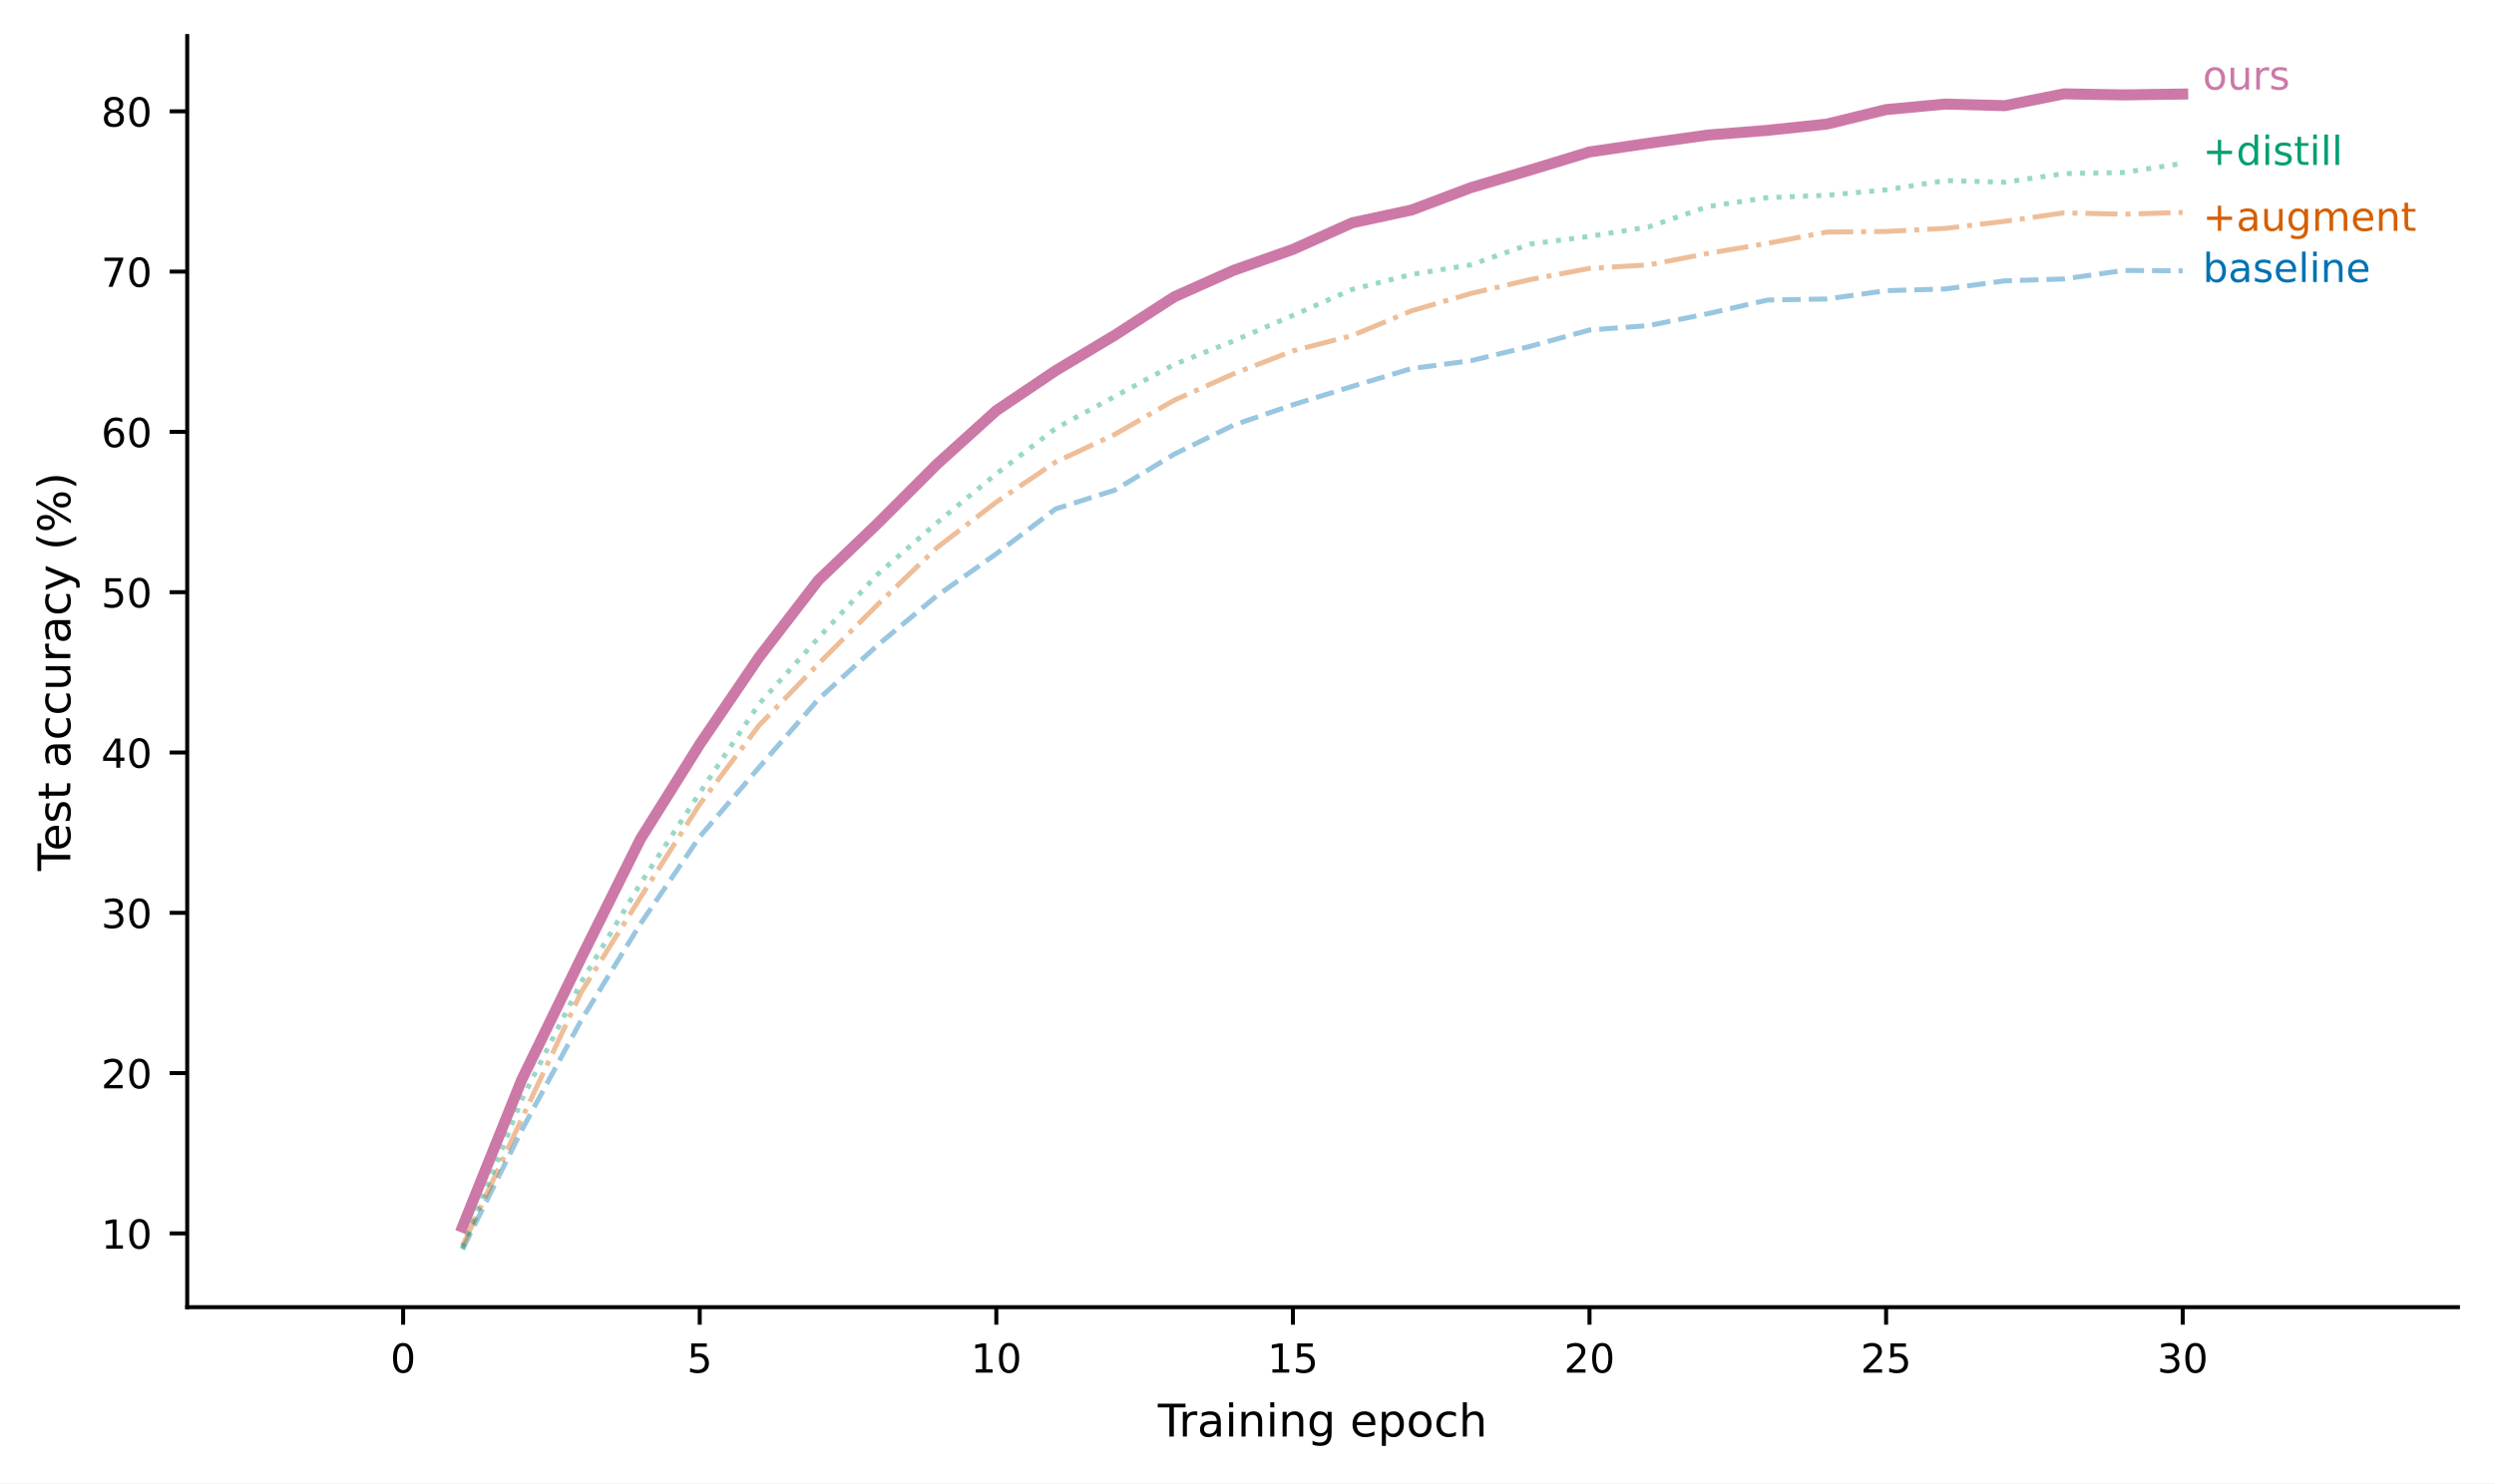
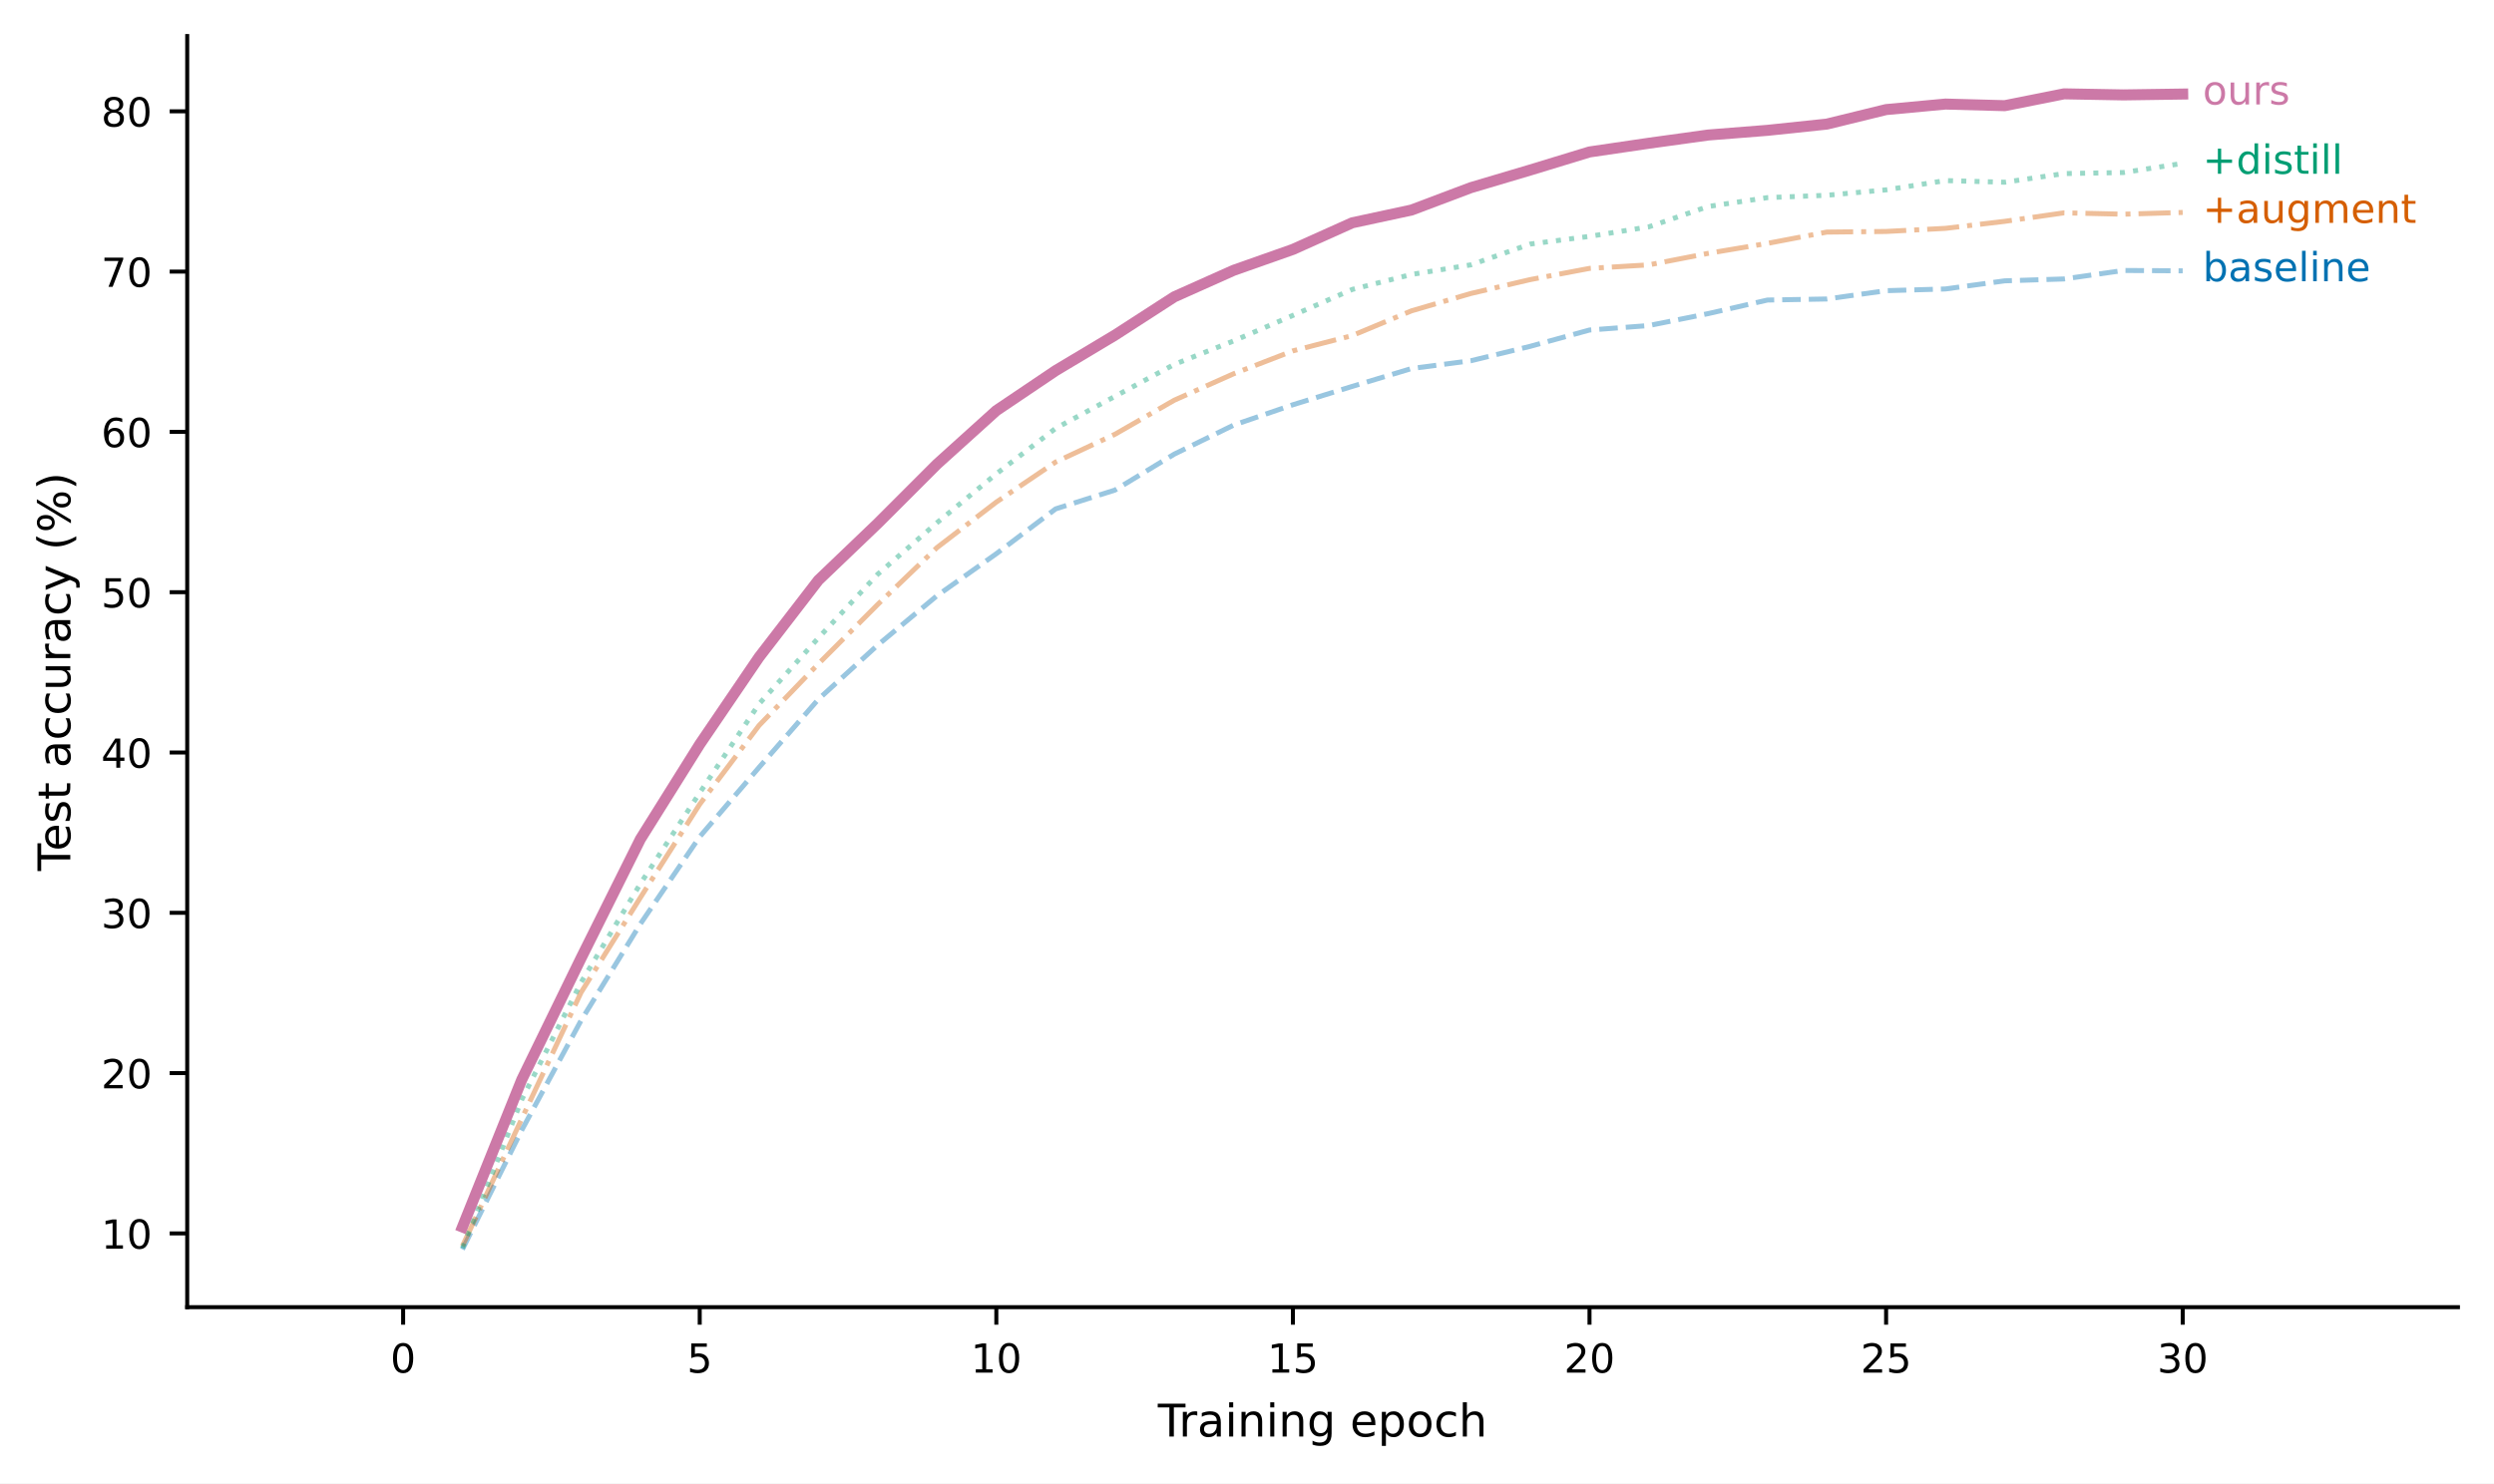
<svg xmlns="http://www.w3.org/2000/svg" xmlns:xlink="http://www.w3.org/1999/xlink" width="497.978pt" height="296.279pt" viewBox="0 0 497.978 296.279" version="1.1" role="img" aria-labelledby="title-bfec33b385a0e501" aria-describedby="description-bfec33b385a0e501">
  <defs>
    <style type="text/css">*{stroke-linejoin: round; stroke-linecap: butt}</style>
  </defs>
  <g id="figure_1">
    <g id="patch_1">
      <path d="M 0 296.279 L 497.978 296.279 L 497.978 0 L 0 0 z " style="fill: #ffffff" />
    </g>
    <g id="axes_1">
      <g id="patch_2">
        <path d="M 37.38 261.078 L 490.778 261.078 L 490.778 7.2 L 37.38 7.2 z " style="fill: #ffffff" />
      </g>
      <g id="line2d_1">
        <path d="M 92.337 249.538 L 104.182 225.713 L 116.026 203.814 L 127.87 184.526 L 139.714 167.119 L 151.559 153.272 L 163.403 139.668 L 175.247 128.848 L 187.091 118.98 L 198.936 110.594 L 210.78 101.639 L 222.624 97.88 L 234.468 90.701 L 246.313 84.909 L 258.157 80.84 L 270.001 77.174 L 281.845 73.605 L 293.69 72.052 L 305.534 69.172 L 317.378 65.914 L 329.222 65.024 L 341.067 62.639 L 352.911 59.928 L 364.755 59.716 L 376.599 58.057 L 388.444 57.715 L 400.288 56.092 L 412.132 55.716 L 423.976 54.02 L 435.821 54.092 " clip-path="url(#pa1f550fc6b)" style="fill: none; stroke-dasharray: 3.7,1.6; stroke-dashoffset: 0; stroke: #0072b2; stroke-opacity: 0.4" />
      </g>
      <g id="line2d_2">
        <path d="M 92.337 248.861 L 104.182 223.443 L 116.026 198.208 L 127.87 179.263 L 139.714 160.626 L 151.559 144.9 L 163.403 132.596 L 175.247 120.734 L 187.091 109.365 L 198.936 100.28 L 210.78 92.279 L 222.624 86.736 L 234.468 79.932 L 246.313 74.652 L 258.157 70.077 L 270.001 67.021 L 281.845 62.081 L 293.69 58.616 L 305.534 55.844 L 317.378 53.605 L 329.222 52.903 L 341.067 50.602 L 352.911 48.608 L 364.755 46.355 L 376.599 46.23 L 388.444 45.609 L 400.288 44.208 L 412.132 42.51 L 423.976 42.78 L 435.821 42.433 " clip-path="url(#pa1f550fc6b)" style="fill: none; stroke-dasharray: 6.4,1.6,1,1.6; stroke-dashoffset: 0; stroke: #d55e00; stroke-opacity: 0.4" />
      </g>
      <g id="line2d_3">
        <path d="M 92.337 249.294 L 104.182 219.618 L 116.026 196.204 L 127.87 176.491 L 139.714 158.348 L 151.559 140.599 L 163.403 127.417 L 175.247 114.693 L 187.091 104.396 L 198.936 94.632 L 210.78 85.555 L 222.624 79.162 L 234.468 72.781 L 246.313 68.089 L 258.157 62.992 L 270.001 57.81 L 281.845 54.813 L 293.69 52.897 L 305.534 48.748 L 317.378 47.209 L 329.222 45.309 L 341.067 41.243 L 352.911 39.472 L 364.755 39.004 L 376.599 37.921 L 388.444 36.067 L 400.288 36.395 L 412.132 34.667 L 423.976 34.459 L 435.821 32.627 " clip-path="url(#pa1f550fc6b)" style="fill: none; stroke-dasharray: 1,1.65; stroke-dashoffset: 0; stroke: #009e73; stroke-opacity: 0.4" />
      </g>
      <g id="matplotlib.axis_1">
        <g id="xtick_1">
          <g id="line2d_4">
            <defs>
              <path id="mc39af5f708" d="M 0 0 L 0 3.5 " style="stroke: #000000; stroke-width: 0.8" />
            </defs>
            <g>
              <use xlink:href="#mc39af5f708" x="80.493" y="261.078" style="stroke: #000000; stroke-width: 0.8" />
            </g>
          </g>
          <g id="text_1">
            <g transform="translate(77.94807 274.156) scale(0.08 -0.08)">
              <defs>
                <path id="DejaVuSans-13" d="M 2034 4250 Q 1547 4250 1301 3770 Q 1056 3291 1056 2328 Q 1056 1369 1301 889 Q 1547 409 2034 409 Q 2525 409 2770 889 Q 3016 1369 3016 2328 Q 3016 3291 2770 3770 Q 2525 4250 2034 4250 z M 2034 4750 Q 2819 4750 3233 4129 Q 3647 3509 3647 2328 Q 3647 1150 3233 529 Q 2819 -91 2034 -91 Q 1250 -91 836 529 Q 422 1150 422 2328 Q 422 3509 836 4129 Q 1250 4750 2034 4750 z " transform="scale(0.015625)" />
              </defs>
              <use xlink:href="#DejaVuSans-13" />
            </g>
          </g>
        </g>
        <g id="xtick_2">
          <g id="line2d_5">
            <g>
              <use xlink:href="#mc39af5f708" x="139.714" y="261.078" style="stroke: #000000; stroke-width: 0.8" />
            </g>
          </g>
          <g id="text_2">
            <g transform="translate(137.1693 274.156) scale(0.08 -0.08)">
              <defs>
                <path id="DejaVuSans-18" d="M 691 4666 L 3169 4666 L 3169 4134 L 1269 4134 L 1269 2991 Q 1406 3038 1543 3061 Q 1681 3084 1819 3084 Q 2600 3084 3056 2656 Q 3513 2228 3513 1497 Q 3513 744 3044 326 Q 2575 -91 1722 -91 Q 1428 -91 1123 -41 Q 819 9 494 109 L 494 744 Q 775 591 1075 516 Q 1375 441 1709 441 Q 2250 441 2565 725 Q 2881 1009 2881 1497 Q 2881 1984 2565 2268 Q 2250 2553 1709 2553 Q 1456 2553 1204 2497 Q 953 2441 691 2322 L 691 4666 z " transform="scale(0.015625)" />
              </defs>
              <use xlink:href="#DejaVuSans-18" />
            </g>
          </g>
        </g>
        <g id="xtick_3">
          <g id="line2d_6">
            <g>
              <use xlink:href="#mc39af5f708" x="198.936" y="261.078" style="stroke: #000000; stroke-width: 0.8" />
            </g>
          </g>
          <g id="text_3">
            <g transform="translate(193.8456 274.156) scale(0.08 -0.08)">
              <defs>
                <path id="DejaVuSans-14" d="M 794 531 L 1825 531 L 1825 4091 L 703 3866 L 703 4441 L 1819 4666 L 2450 4666 L 2450 531 L 3481 531 L 3481 0 L 794 0 L 794 531 z " transform="scale(0.015625)" />
              </defs>
              <use xlink:href="#DejaVuSans-14" />
              <use xlink:href="#DejaVuSans-13" transform="translate(63.625 0)" />
            </g>
          </g>
        </g>
        <g id="xtick_4">
          <g id="line2d_7">
            <g>
              <use xlink:href="#mc39af5f708" x="258.157" y="261.078" style="stroke: #000000; stroke-width: 0.8" />
            </g>
          </g>
          <g id="text_4">
            <g transform="translate(253.0668 274.156) scale(0.08 -0.08)">
              <use xlink:href="#DejaVuSans-14" />
              <use xlink:href="#DejaVuSans-18" transform="translate(63.625 0)" />
            </g>
          </g>
        </g>
        <g id="xtick_5">
          <g id="line2d_8">
            <g>
              <use xlink:href="#mc39af5f708" x="317.378" y="261.078" style="stroke: #000000; stroke-width: 0.8" />
            </g>
          </g>
          <g id="text_5">
            <g transform="translate(312.2881 274.156) scale(0.08 -0.08)">
              <defs>
                <path id="DejaVuSans-15" d="M 1228 531 L 3431 531 L 3431 0 L 469 0 L 469 531 Q 828 903 1448 1529 Q 2069 2156 2228 2338 Q 2531 2678 2651 2914 Q 2772 3150 2772 3378 Q 2772 3750 2511 3984 Q 2250 4219 1831 4219 Q 1534 4219 1204 4116 Q 875 4013 500 3803 L 500 4441 Q 881 4594 1212 4672 Q 1544 4750 1819 4750 Q 2544 4750 2975 4387 Q 3406 4025 3406 3419 Q 3406 3131 3298 2873 Q 3191 2616 2906 2266 Q 2828 2175 2409 1742 Q 1991 1309 1228 531 z " transform="scale(0.015625)" />
              </defs>
              <use xlink:href="#DejaVuSans-15" />
              <use xlink:href="#DejaVuSans-13" transform="translate(63.625 0)" />
            </g>
          </g>
        </g>
        <g id="xtick_6">
          <g id="line2d_9">
            <g>
              <use xlink:href="#mc39af5f708" x="376.599" y="261.078" style="stroke: #000000; stroke-width: 0.8" />
            </g>
          </g>
          <g id="text_6">
            <g transform="translate(371.5093 274.156) scale(0.08 -0.08)">
              <use xlink:href="#DejaVuSans-15" />
              <use xlink:href="#DejaVuSans-18" transform="translate(63.625 0)" />
            </g>
          </g>
        </g>
        <g id="xtick_7">
          <g id="line2d_10">
            <g>
              <use xlink:href="#mc39af5f708" x="435.821" y="261.078" style="stroke: #000000; stroke-width: 0.8" />
            </g>
          </g>
          <g id="text_7">
            <g transform="translate(430.7306 274.156) scale(0.08 -0.08)">
              <defs>
                <path id="DejaVuSans-16" d="M 2597 2516 Q 3050 2419 3304 2112 Q 3559 1806 3559 1356 Q 3559 666 3084 287 Q 2609 -91 1734 -91 Q 1441 -91 1130 -33 Q 819 25 488 141 L 488 750 Q 750 597 1062 519 Q 1375 441 1716 441 Q 2309 441 2620 675 Q 2931 909 2931 1356 Q 2931 1769 2642 2001 Q 2353 2234 1838 2234 L 1294 2234 L 1294 2753 L 1863 2753 Q 2328 2753 2575 2939 Q 2822 3125 2822 3475 Q 2822 3834 2567 4026 Q 2313 4219 1838 4219 Q 1578 4219 1281 4162 Q 984 4106 628 3988 L 628 4550 Q 988 4650 1302 4700 Q 1616 4750 1894 4750 Q 2613 4750 3031 4423 Q 3450 4097 3450 3541 Q 3450 3153 3228 2886 Q 3006 2619 2597 2516 z " transform="scale(0.015625)" />
              </defs>
              <use xlink:href="#DejaVuSans-16" />
              <use xlink:href="#DejaVuSans-13" transform="translate(63.625 0)" />
            </g>
          </g>
        </g>
        <g id="text_8">
          <g transform="translate(231.1882 286.9165) scale(0.09 -0.09)">
            <defs>
              <path id="DejaVuSans-37" d="M -19 4666 L 3928 4666 L 3928 4134 L 2272 4134 L 2272 0 L 1638 0 L 1638 4134 L -19 4134 L -19 4666 z " transform="scale(0.015625)" />
              <path id="DejaVuSans-55" d="M 2631 2963 Q 2534 3019 2420 3045 Q 2306 3072 2169 3072 Q 1681 3072 1420 2755 Q 1159 2438 1159 1844 L 1159 0 L 581 0 L 581 3500 L 1159 3500 L 1159 2956 Q 1341 3275 1631 3429 Q 1922 3584 2338 3584 Q 2397 3584 2469 3576 Q 2541 3569 2628 3553 L 2631 2963 z " transform="scale(0.015625)" />
              <path id="DejaVuSans-44" d="M 2194 1759 Q 1497 1759 1228 1600 Q 959 1441 959 1056 Q 959 750 1161 570 Q 1363 391 1709 391 Q 2188 391 2477 730 Q 2766 1069 2766 1631 L 2766 1759 L 2194 1759 z M 3341 1997 L 3341 0 L 2766 0 L 2766 531 Q 2569 213 2275 61 Q 1981 -91 1556 -91 Q 1019 -91 701 211 Q 384 513 384 1019 Q 384 1609 779 1909 Q 1175 2209 1959 2209 L 2766 2209 L 2766 2266 Q 2766 2663 2505 2880 Q 2244 3097 1772 3097 Q 1472 3097 1187 3025 Q 903 2953 641 2809 L 641 3341 Q 956 3463 1253 3523 Q 1550 3584 1831 3584 Q 2591 3584 2966 3190 Q 3341 2797 3341 1997 z " transform="scale(0.015625)" />
              <path id="DejaVuSans-4c" d="M 603 3500 L 1178 3500 L 1178 0 L 603 0 L 603 3500 z M 603 4863 L 1178 4863 L 1178 4134 L 603 4134 L 603 4863 z " transform="scale(0.015625)" />
              <path id="DejaVuSans-51" d="M 3513 2113 L 3513 0 L 2938 0 L 2938 2094 Q 2938 2591 2744 2837 Q 2550 3084 2163 3084 Q 1697 3084 1428 2787 Q 1159 2491 1159 1978 L 1159 0 L 581 0 L 581 3500 L 1159 3500 L 1159 2956 Q 1366 3272 1645 3428 Q 1925 3584 2291 3584 Q 2894 3584 3203 3211 Q 3513 2838 3513 2113 z " transform="scale(0.015625)" />
              <path id="DejaVuSans-4a" d="M 2906 1791 Q 2906 2416 2648 2759 Q 2391 3103 1925 3103 Q 1463 3103 1205 2759 Q 947 2416 947 1791 Q 947 1169 1205 825 Q 1463 481 1925 481 Q 2391 481 2648 825 Q 2906 1169 2906 1791 z M 3481 434 Q 3481 -459 3084 -895 Q 2688 -1331 1869 -1331 Q 1566 -1331 1297 -1286 Q 1028 -1241 775 -1147 L 775 -588 Q 1028 -725 1275 -790 Q 1522 -856 1778 -856 Q 2344 -856 2625 -561 Q 2906 -266 2906 331 L 2906 616 Q 2728 306 2450 153 Q 2172 0 1784 0 Q 1141 0 747 490 Q 353 981 353 1791 Q 353 2603 747 3093 Q 1141 3584 1784 3584 Q 2172 3584 2450 3431 Q 2728 3278 2906 2969 L 2906 3500 L 3481 3500 L 3481 434 z " transform="scale(0.015625)" />
              <path id="DejaVuSans-3" transform="scale(0.015625)" />
              <path id="DejaVuSans-48" d="M 3597 1894 L 3597 1613 L 953 1613 Q 991 1019 1311 708 Q 1631 397 2203 397 Q 2534 397 2845 478 Q 3156 559 3463 722 L 3463 178 Q 3153 47 2828 -22 Q 2503 -91 2169 -91 Q 1331 -91 842 396 Q 353 884 353 1716 Q 353 2575 817 3079 Q 1281 3584 2069 3584 Q 2775 3584 3186 3129 Q 3597 2675 3597 1894 z M 3022 2063 Q 3016 2534 2758 2815 Q 2500 3097 2075 3097 Q 1594 3097 1305 2825 Q 1016 2553 972 2059 L 3022 2063 z " transform="scale(0.015625)" />
              <path id="DejaVuSans-53" d="M 1159 525 L 1159 -1331 L 581 -1331 L 581 3500 L 1159 3500 L 1159 2969 Q 1341 3281 1617 3432 Q 1894 3584 2278 3584 Q 2916 3584 3314 3078 Q 3713 2572 3713 1747 Q 3713 922 3314 415 Q 2916 -91 2278 -91 Q 1894 -91 1617 61 Q 1341 213 1159 525 z M 3116 1747 Q 3116 2381 2855 2742 Q 2594 3103 2138 3103 Q 1681 3103 1420 2742 Q 1159 2381 1159 1747 Q 1159 1113 1420 752 Q 1681 391 2138 391 Q 2594 391 2855 752 Q 3116 1113 3116 1747 z " transform="scale(0.015625)" />
              <path id="DejaVuSans-52" d="M 1959 3097 Q 1497 3097 1228 2736 Q 959 2375 959 1747 Q 959 1119 1226 758 Q 1494 397 1959 397 Q 2419 397 2687 759 Q 2956 1122 2956 1747 Q 2956 2369 2687 2733 Q 2419 3097 1959 3097 z M 1959 3584 Q 2709 3584 3137 3096 Q 3566 2609 3566 1747 Q 3566 888 3137 398 Q 2709 -91 1959 -91 Q 1206 -91 779 398 Q 353 888 353 1747 Q 353 2609 779 3096 Q 1206 3584 1959 3584 z " transform="scale(0.015625)" />
              <path id="DejaVuSans-46" d="M 3122 3366 L 3122 2828 Q 2878 2963 2633 3030 Q 2388 3097 2138 3097 Q 1578 3097 1268 2742 Q 959 2388 959 1747 Q 959 1106 1268 751 Q 1578 397 2138 397 Q 2388 397 2633 464 Q 2878 531 3122 666 L 3122 134 Q 2881 22 2623 -34 Q 2366 -91 2075 -91 Q 1284 -91 818 406 Q 353 903 353 1747 Q 353 2603 823 3093 Q 1294 3584 2113 3584 Q 2378 3584 2631 3529 Q 2884 3475 3122 3366 z " transform="scale(0.015625)" />
              <path id="DejaVuSans-4b" d="M 3513 2113 L 3513 0 L 2938 0 L 2938 2094 Q 2938 2591 2744 2837 Q 2550 3084 2163 3084 Q 1697 3084 1428 2787 Q 1159 2491 1159 1978 L 1159 0 L 581 0 L 581 4863 L 1159 4863 L 1159 2956 Q 1366 3272 1645 3428 Q 1925 3584 2291 3584 Q 2894 3584 3203 3211 Q 3513 2838 3513 2113 z " transform="scale(0.015625)" />
            </defs>
            <use xlink:href="#DejaVuSans-37" />
            <use xlink:href="#DejaVuSans-55" transform="translate(46.375 0)" />
            <use xlink:href="#DejaVuSans-44" transform="translate(87.48438 0)" />
            <use xlink:href="#DejaVuSans-4c" transform="translate(148.7656 0)" />
            <use xlink:href="#DejaVuSans-51" transform="translate(176.5469 0)" />
            <use xlink:href="#DejaVuSans-4c" transform="translate(239.9219 0)" />
            <use xlink:href="#DejaVuSans-51" transform="translate(267.7031 0)" />
            <use xlink:href="#DejaVuSans-4a" transform="translate(331.0781 0)" />
            <use xlink:href="#DejaVuSans-3" transform="translate(394.5625 0)" />
            <use xlink:href="#DejaVuSans-48" transform="translate(426.3438 0)" />
            <use xlink:href="#DejaVuSans-53" transform="translate(487.875 0)" />
            <use xlink:href="#DejaVuSans-52" transform="translate(551.3594 0)" />
            <use xlink:href="#DejaVuSans-46" transform="translate(612.5469 0)" />
            <use xlink:href="#DejaVuSans-4b" transform="translate(667.5312 0)" />
          </g>
        </g>
      </g>
      <g id="matplotlib.axis_2">
        <g id="ytick_1">
          <g id="line2d_11">
            <defs>
              <path id="md7b678db73" d="M 0 0 L -3.5 0 " style="stroke: #000000; stroke-width: 0.8" />
            </defs>
            <g>
              <use xlink:href="#md7b678db73" x="37.38" y="246.349" style="stroke: #000000; stroke-width: 0.8" />
            </g>
          </g>
          <g id="text_9">
            <g transform="translate(20.2 249.3882) scale(0.08 -0.08)">
              <use xlink:href="#DejaVuSans-14" />
              <use xlink:href="#DejaVuSans-13" transform="translate(63.625 0)" />
            </g>
          </g>
        </g>
        <g id="ytick_2">
          <g id="line2d_12">
            <g>
              <use xlink:href="#md7b678db73" x="37.38" y="214.333" style="stroke: #000000; stroke-width: 0.8" />
            </g>
          </g>
          <g id="text_10">
            <g transform="translate(20.2 217.3716) scale(0.08 -0.08)">
              <use xlink:href="#DejaVuSans-15" />
              <use xlink:href="#DejaVuSans-13" transform="translate(63.625 0)" />
            </g>
          </g>
        </g>
        <g id="ytick_3">
          <g id="line2d_13">
            <g>
              <use xlink:href="#md7b678db73" x="37.38" y="182.316" style="stroke: #000000; stroke-width: 0.8" />
            </g>
          </g>
          <g id="text_11">
            <g transform="translate(20.2 185.355) scale(0.08 -0.08)">
              <use xlink:href="#DejaVuSans-16" />
              <use xlink:href="#DejaVuSans-13" transform="translate(63.625 0)" />
            </g>
          </g>
        </g>
        <g id="ytick_4">
          <g id="line2d_14">
            <g>
              <use xlink:href="#md7b678db73" x="37.38" y="150.299" style="stroke: #000000; stroke-width: 0.8" />
            </g>
          </g>
          <g id="text_12">
            <g transform="translate(20.2 153.3384) scale(0.08 -0.08)">
              <defs>
                <path id="DejaVuSans-17" d="M 2419 4116 L 825 1625 L 2419 1625 L 2419 4116 z M 2253 4666 L 3047 4666 L 3047 1625 L 3713 1625 L 3713 1100 L 3047 1100 L 3047 0 L 2419 0 L 2419 1100 L 313 1100 L 313 1709 L 2253 4666 z " transform="scale(0.015625)" />
              </defs>
              <use xlink:href="#DejaVuSans-17" />
              <use xlink:href="#DejaVuSans-13" transform="translate(63.625 0)" />
            </g>
          </g>
        </g>
        <g id="ytick_5">
          <g id="line2d_15">
            <g>
              <use xlink:href="#md7b678db73" x="37.38" y="118.283" style="stroke: #000000; stroke-width: 0.8" />
            </g>
          </g>
          <g id="text_13">
            <g transform="translate(20.2 121.3218) scale(0.08 -0.08)">
              <use xlink:href="#DejaVuSans-18" />
              <use xlink:href="#DejaVuSans-13" transform="translate(63.625 0)" />
            </g>
          </g>
        </g>
        <g id="ytick_6">
          <g id="line2d_16">
            <g>
              <use xlink:href="#md7b678db73" x="37.38" y="86.266" style="stroke: #000000; stroke-width: 0.8" />
            </g>
          </g>
          <g id="text_14">
            <g transform="translate(20.2 89.30518) scale(0.08 -0.08)">
              <defs>
                <path id="DejaVuSans-19" d="M 2113 2584 Q 1688 2584 1439 2293 Q 1191 2003 1191 1497 Q 1191 994 1439 701 Q 1688 409 2113 409 Q 2538 409 2786 701 Q 3034 994 3034 1497 Q 3034 2003 2786 2293 Q 2538 2584 2113 2584 z M 3366 4563 L 3366 3988 Q 3128 4100 2886 4159 Q 2644 4219 2406 4219 Q 1781 4219 1451 3797 Q 1122 3375 1075 2522 Q 1259 2794 1537 2939 Q 1816 3084 2150 3084 Q 2853 3084 3261 2657 Q 3669 2231 3669 1497 Q 3669 778 3244 343 Q 2819 -91 2113 -91 Q 1303 -91 875 529 Q 447 1150 447 2328 Q 447 3434 972 4092 Q 1497 4750 2381 4750 Q 2619 4750 2861 4703 Q 3103 4656 3366 4563 z " transform="scale(0.015625)" />
              </defs>
              <use xlink:href="#DejaVuSans-19" />
              <use xlink:href="#DejaVuSans-13" transform="translate(63.625 0)" />
            </g>
          </g>
        </g>
        <g id="ytick_7">
          <g id="line2d_17">
            <g>
              <use xlink:href="#md7b678db73" x="37.38" y="54.25" style="stroke: #000000; stroke-width: 0.8" />
            </g>
          </g>
          <g id="text_15">
            <g transform="translate(20.2 57.28858) scale(0.08 -0.08)">
              <defs>
                <path id="DejaVuSans-1a" d="M 525 4666 L 3525 4666 L 3525 4397 L 1831 0 L 1172 0 L 2766 4134 L 525 4134 L 525 4666 z " transform="scale(0.015625)" />
              </defs>
              <use xlink:href="#DejaVuSans-1a" />
              <use xlink:href="#DejaVuSans-13" transform="translate(63.625 0)" />
            </g>
          </g>
        </g>
        <g id="ytick_8">
          <g id="line2d_18">
            <g>
              <use xlink:href="#md7b678db73" x="37.38" y="22.233" style="stroke: #000000; stroke-width: 0.8" />
            </g>
          </g>
          <g id="text_16">
            <g transform="translate(20.2 25.27198) scale(0.08 -0.08)">
              <defs>
                <path id="DejaVuSans-1b" d="M 2034 2216 Q 1584 2216 1326 1975 Q 1069 1734 1069 1313 Q 1069 891 1326 650 Q 1584 409 2034 409 Q 2484 409 2743 651 Q 3003 894 3003 1313 Q 3003 1734 2745 1975 Q 2488 2216 2034 2216 z M 1403 2484 Q 997 2584 770 2862 Q 544 3141 544 3541 Q 544 4100 942 4425 Q 1341 4750 2034 4750 Q 2731 4750 3128 4425 Q 3525 4100 3525 3541 Q 3525 3141 3298 2862 Q 3072 2584 2669 2484 Q 3125 2378 3379 2068 Q 3634 1759 3634 1313 Q 3634 634 3220 271 Q 2806 -91 2034 -91 Q 1263 -91 848 271 Q 434 634 434 1313 Q 434 1759 690 2068 Q 947 2378 1403 2484 z M 1172 3481 Q 1172 3119 1398 2916 Q 1625 2713 2034 2713 Q 2441 2713 2670 2916 Q 2900 3119 2900 3481 Q 2900 3844 2670 4047 Q 2441 4250 2034 4250 Q 1625 4250 1398 4047 Q 1172 3844 1172 3481 z " transform="scale(0.015625)" />
              </defs>
              <use xlink:href="#DejaVuSans-1b" />
              <use xlink:href="#DejaVuSans-13" transform="translate(63.625 0)" />
            </g>
          </g>
        </g>
        <g id="text_17">
          <g transform="translate(14.03789 173.9513) rotate(-90) scale(0.09 -0.09)">
            <defs>
              <path id="DejaVuSans-56" d="M 2834 3397 L 2834 2853 Q 2591 2978 2328 3040 Q 2066 3103 1784 3103 Q 1356 3103 1142 2972 Q 928 2841 928 2578 Q 928 2378 1081 2264 Q 1234 2150 1697 2047 L 1894 2003 Q 2506 1872 2764 1633 Q 3022 1394 3022 966 Q 3022 478 2636 193 Q 2250 -91 1575 -91 Q 1294 -91 989 -36 Q 684 19 347 128 L 347 722 Q 666 556 975 473 Q 1284 391 1588 391 Q 1994 391 2212 530 Q 2431 669 2431 922 Q 2431 1156 2273 1281 Q 2116 1406 1581 1522 L 1381 1569 Q 847 1681 609 1914 Q 372 2147 372 2553 Q 372 3047 722 3315 Q 1072 3584 1716 3584 Q 2034 3584 2315 3537 Q 2597 3491 2834 3397 z " transform="scale(0.015625)" />
              <path id="DejaVuSans-57" d="M 1172 4494 L 1172 3500 L 2356 3500 L 2356 3053 L 1172 3053 L 1172 1153 Q 1172 725 1289 603 Q 1406 481 1766 481 L 2356 481 L 2356 0 L 1766 0 Q 1100 0 847 248 Q 594 497 594 1153 L 594 3053 L 172 3053 L 172 3500 L 594 3500 L 594 4494 L 1172 4494 z " transform="scale(0.015625)" />
              <path id="DejaVuSans-58" d="M 544 1381 L 544 3500 L 1119 3500 L 1119 1403 Q 1119 906 1312 657 Q 1506 409 1894 409 Q 2359 409 2629 706 Q 2900 1003 2900 1516 L 2900 3500 L 3475 3500 L 3475 0 L 2900 0 L 2900 538 Q 2691 219 2414 64 Q 2138 -91 1772 -91 Q 1169 -91 856 284 Q 544 659 544 1381 z M 1991 3584 L 1991 3584 z " transform="scale(0.015625)" />
              <path id="DejaVuSans-5c" d="M 2059 -325 Q 1816 -950 1584 -1140 Q 1353 -1331 966 -1331 L 506 -1331 L 506 -850 L 844 -850 Q 1081 -850 1212 -737 Q 1344 -625 1503 -206 L 1606 56 L 191 3500 L 800 3500 L 1894 763 L 2988 3500 L 3597 3500 L 2059 -325 z " transform="scale(0.015625)" />
              <path id="DejaVuSans-b" d="M 1984 4856 Q 1566 4138 1362 3434 Q 1159 2731 1159 2009 Q 1159 1288 1364 580 Q 1569 -128 1984 -844 L 1484 -844 Q 1016 -109 783 600 Q 550 1309 550 2009 Q 550 2706 781 3412 Q 1013 4119 1484 4856 L 1984 4856 z " transform="scale(0.015625)" />
              <path id="DejaVuSans-8" d="M 4653 2053 Q 4381 2053 4226 1822 Q 4072 1591 4072 1178 Q 4072 772 4226 539 Q 4381 306 4653 306 Q 4919 306 5073 539 Q 5228 772 5228 1178 Q 5228 1588 5073 1820 Q 4919 2053 4653 2053 z M 4653 2450 Q 5147 2450 5437 2106 Q 5728 1763 5728 1178 Q 5728 594 5436 251 Q 5144 -91 4653 -91 Q 4153 -91 3862 251 Q 3572 594 3572 1178 Q 3572 1766 3864 2108 Q 4156 2450 4653 2450 z M 1428 4353 Q 1159 4353 1004 4120 Q 850 3888 850 3481 Q 850 3069 1003 2837 Q 1156 2606 1428 2606 Q 1700 2606 1854 2837 Q 2009 3069 2009 3481 Q 2009 3884 1853 4118 Q 1697 4353 1428 4353 z M 4250 4750 L 4750 4750 L 1831 -91 L 1331 -91 L 4250 4750 z M 1428 4750 Q 1922 4750 2215 4408 Q 2509 4066 2509 3481 Q 2509 2891 2217 2550 Q 1925 2209 1428 2209 Q 931 2209 642 2551 Q 353 2894 353 3481 Q 353 4063 643 4406 Q 934 4750 1428 4750 z " transform="scale(0.015625)" />
              <path id="DejaVuSans-c" d="M 513 4856 L 1013 4856 Q 1481 4119 1714 3412 Q 1947 2706 1947 2009 Q 1947 1309 1714 600 Q 1481 -109 1013 -844 L 513 -844 Q 928 -128 1133 580 Q 1338 1288 1338 2009 Q 1338 2731 1133 3434 Q 928 4138 513 4856 z " transform="scale(0.015625)" />
            </defs>
            <use xlink:href="#DejaVuSans-37" />
            <use xlink:href="#DejaVuSans-48" transform="translate(44.09375 0)" />
            <use xlink:href="#DejaVuSans-56" transform="translate(105.625 0)" />
            <use xlink:href="#DejaVuSans-57" transform="translate(157.7188 0)" />
            <use xlink:href="#DejaVuSans-3" transform="translate(196.9219 0)" />
            <use xlink:href="#DejaVuSans-44" transform="translate(228.7031 0)" />
            <use xlink:href="#DejaVuSans-46" transform="translate(289.9844 0)" />
            <use xlink:href="#DejaVuSans-46" transform="translate(344.9688 0)" />
            <use xlink:href="#DejaVuSans-58" transform="translate(399.9531 0)" />
            <use xlink:href="#DejaVuSans-55" transform="translate(463.3281 0)" />
            <use xlink:href="#DejaVuSans-44" transform="translate(504.4375 0)" />
            <use xlink:href="#DejaVuSans-46" transform="translate(565.7188 0)" />
            <use xlink:href="#DejaVuSans-5c" transform="translate(620.7031 0)" />
            <use xlink:href="#DejaVuSans-3" transform="translate(679.8906 0)" />
            <use xlink:href="#DejaVuSans-b" transform="translate(711.6719 0)" />
            <use xlink:href="#DejaVuSans-8" transform="translate(750.6875 0)" />
            <use xlink:href="#DejaVuSans-c" transform="translate(845.7031 0)" />
          </g>
        </g>
      </g>
      <g id="patch_3">
        <path d="M 37.38 261.078 L 37.38 7.2 " style="fill: none; stroke: #000000; stroke-width: 0.8; stroke-linejoin: miter; stroke-linecap: square" />
      </g>
      <g id="patch_4">
        <path d="M 37.38 261.078 L 490.778 261.078 " style="fill: none; stroke: #000000; stroke-width: 0.8; stroke-linejoin: miter; stroke-linecap: square" />
      </g>
      <g id="line2d_19">
        <path d="M 92.337 245.063 L 104.182 215.636 L 116.026 191.356 L 127.87 167.589 L 139.714 148.664 L 151.559 131.257 L 163.403 115.886 L 175.247 104.549 L 187.091 92.705 L 198.936 82.008 L 210.78 74.026 L 222.624 66.938 L 234.468 59.287 L 246.313 53.992 L 258.157 49.814 L 270.001 44.5 L 281.845 41.948 L 293.69 37.48 L 305.534 33.962 L 317.378 30.349 L 329.222 28.607 L 341.067 26.968 L 352.911 26.031 L 364.755 24.786 L 376.599 21.885 L 388.444 20.783 L 400.288 21.106 L 412.132 18.74 L 423.976 18.955 L 435.821 18.783 " clip-path="url(#pa1f550fc6b)" style="fill: none; stroke: #cc79a7; stroke-width: 2.2; stroke-linecap: square" />
      </g>
      <g id="text_18">
-         <g style="fill: #0072b2" transform="translate(439.8206 56.32796) scale(0.08 -0.08)">
+         <g style="fill: #0072b2" transform="translate(439.8206 56.17001) scale(0.08 -0.08)">
          <defs>
            <path id="DejaVuSans-45" d="M 3116 1747 Q 3116 2381 2855 2742 Q 2594 3103 2138 3103 Q 1681 3103 1420 2742 Q 1159 2381 1159 1747 Q 1159 1113 1420 752 Q 1681 391 2138 391 Q 2594 391 2855 752 Q 3116 1113 3116 1747 z M 1159 2969 Q 1341 3281 1617 3432 Q 1894 3584 2278 3584 Q 2916 3584 3314 3078 Q 3713 2572 3713 1747 Q 3713 922 3314 415 Q 2916 -91 2278 -91 Q 1894 -91 1617 61 Q 1341 213 1159 525 L 1159 0 L 581 0 L 581 4863 L 1159 4863 L 1159 2969 z " transform="scale(0.015625)" />
            <path id="DejaVuSans-4f" d="M 603 4863 L 1178 4863 L 1178 0 L 603 0 L 603 4863 z " transform="scale(0.015625)" />
          </defs>
          <use xlink:href="#DejaVuSans-45" />
          <use xlink:href="#DejaVuSans-44" transform="translate(63.48438 0)" />
          <use xlink:href="#DejaVuSans-56" transform="translate(124.7656 0)" />
          <use xlink:href="#DejaVuSans-48" transform="translate(176.8594 0)" />
          <use xlink:href="#DejaVuSans-4f" transform="translate(238.3906 0)" />
          <use xlink:href="#DejaVuSans-4c" transform="translate(266.1719 0)" />
          <use xlink:href="#DejaVuSans-51" transform="translate(293.9531 0)" />
          <use xlink:href="#DejaVuSans-48" transform="translate(357.3281 0)" />
        </g>
      </g>
      <g id="text_19">
-         <g style="fill: #d55e00" transform="translate(439.8206 46.10154) scale(0.08 -0.08)">
+         <g style="fill: #d55e00" transform="translate(439.8206 44.51138) scale(0.08 -0.08)">
          <defs>
            <path id="DejaVuSans-e" d="M 2944 4013 L 2944 2272 L 4684 2272 L 4684 1741 L 2944 1741 L 2944 0 L 2419 0 L 2419 1741 L 678 1741 L 678 2272 L 2419 2272 L 2419 4013 L 2944 4013 z " transform="scale(0.015625)" />
            <path id="DejaVuSans-50" d="M 3328 2828 Q 3544 3216 3844 3400 Q 4144 3584 4550 3584 Q 5097 3584 5394 3201 Q 5691 2819 5691 2113 L 5691 0 L 5113 0 L 5113 2094 Q 5113 2597 4934 2840 Q 4756 3084 4391 3084 Q 3944 3084 3684 2787 Q 3425 2491 3425 1978 L 3425 0 L 2847 0 L 2847 2094 Q 2847 2600 2669 2842 Q 2491 3084 2119 3084 Q 1678 3084 1418 2786 Q 1159 2488 1159 1978 L 1159 0 L 581 0 L 581 3500 L 1159 3500 L 1159 2956 Q 1356 3278 1631 3431 Q 1906 3584 2284 3584 Q 2666 3584 2933 3390 Q 3200 3197 3328 2828 z " transform="scale(0.015625)" />
          </defs>
          <use xlink:href="#DejaVuSans-e" />
          <use xlink:href="#DejaVuSans-44" transform="translate(83.79688 0)" />
          <use xlink:href="#DejaVuSans-58" transform="translate(145.0781 0)" />
          <use xlink:href="#DejaVuSans-4a" transform="translate(208.4531 0)" />
          <use xlink:href="#DejaVuSans-50" transform="translate(271.9375 0)" />
          <use xlink:href="#DejaVuSans-48" transform="translate(369.3438 0)" />
          <use xlink:href="#DejaVuSans-51" transform="translate(430.875 0)" />
          <use xlink:href="#DejaVuSans-57" transform="translate(494.25 0)" />
        </g>
      </g>
      <g id="text_20">
-         <g style="fill: #009e73" transform="translate(439.8206 32.94623) scale(0.08 -0.08)">
+         <g style="fill: #009e73" transform="translate(439.8206 34.70501) scale(0.08 -0.08)">
          <defs>
            <path id="DejaVuSans-47" d="M 2906 2969 L 2906 4863 L 3481 4863 L 3481 0 L 2906 0 L 2906 525 Q 2725 213 2448 61 Q 2172 -91 1784 -91 Q 1150 -91 751 415 Q 353 922 353 1747 Q 353 2572 751 3078 Q 1150 3584 1784 3584 Q 2172 3584 2448 3432 Q 2725 3281 2906 2969 z M 947 1747 Q 947 1113 1208 752 Q 1469 391 1925 391 Q 2381 391 2643 752 Q 2906 1113 2906 1747 Q 2906 2381 2643 2742 Q 2381 3103 1925 3103 Q 1469 3103 1208 2742 Q 947 2381 947 1747 z " transform="scale(0.015625)" />
          </defs>
          <use xlink:href="#DejaVuSans-e" />
          <use xlink:href="#DejaVuSans-47" transform="translate(83.79688 0)" />
          <use xlink:href="#DejaVuSans-4c" transform="translate(147.2812 0)" />
          <use xlink:href="#DejaVuSans-56" transform="translate(175.0625 0)" />
          <use xlink:href="#DejaVuSans-57" transform="translate(227.1562 0)" />
          <use xlink:href="#DejaVuSans-4c" transform="translate(266.3594 0)" />
          <use xlink:href="#DejaVuSans-4f" transform="translate(294.1406 0)" />
          <use xlink:href="#DejaVuSans-4f" transform="translate(321.9219 0)" />
        </g>
      </g>
      <g id="text_21">
-         <g style="fill: #cc79a7" transform="translate(439.8206 17.88851) scale(0.08 -0.08)">
+         <g style="fill: #cc79a7" transform="translate(439.8206 20.86072) scale(0.08 -0.08)">
          <use xlink:href="#DejaVuSans-52" />
          <use xlink:href="#DejaVuSans-58" transform="translate(61.1875 0)" />
          <use xlink:href="#DejaVuSans-55" transform="translate(124.5625 0)" />
          <use xlink:href="#DejaVuSans-56" transform="translate(165.6719 0)" />
        </g>
      </g>
    </g>
  </g>
  <defs>
    <clipPath id="pa1f550fc6b">
      <rect x="37.38" y="7.2" width="453.398" height="253.878" />
    </clipPath>
  </defs>
</svg>
